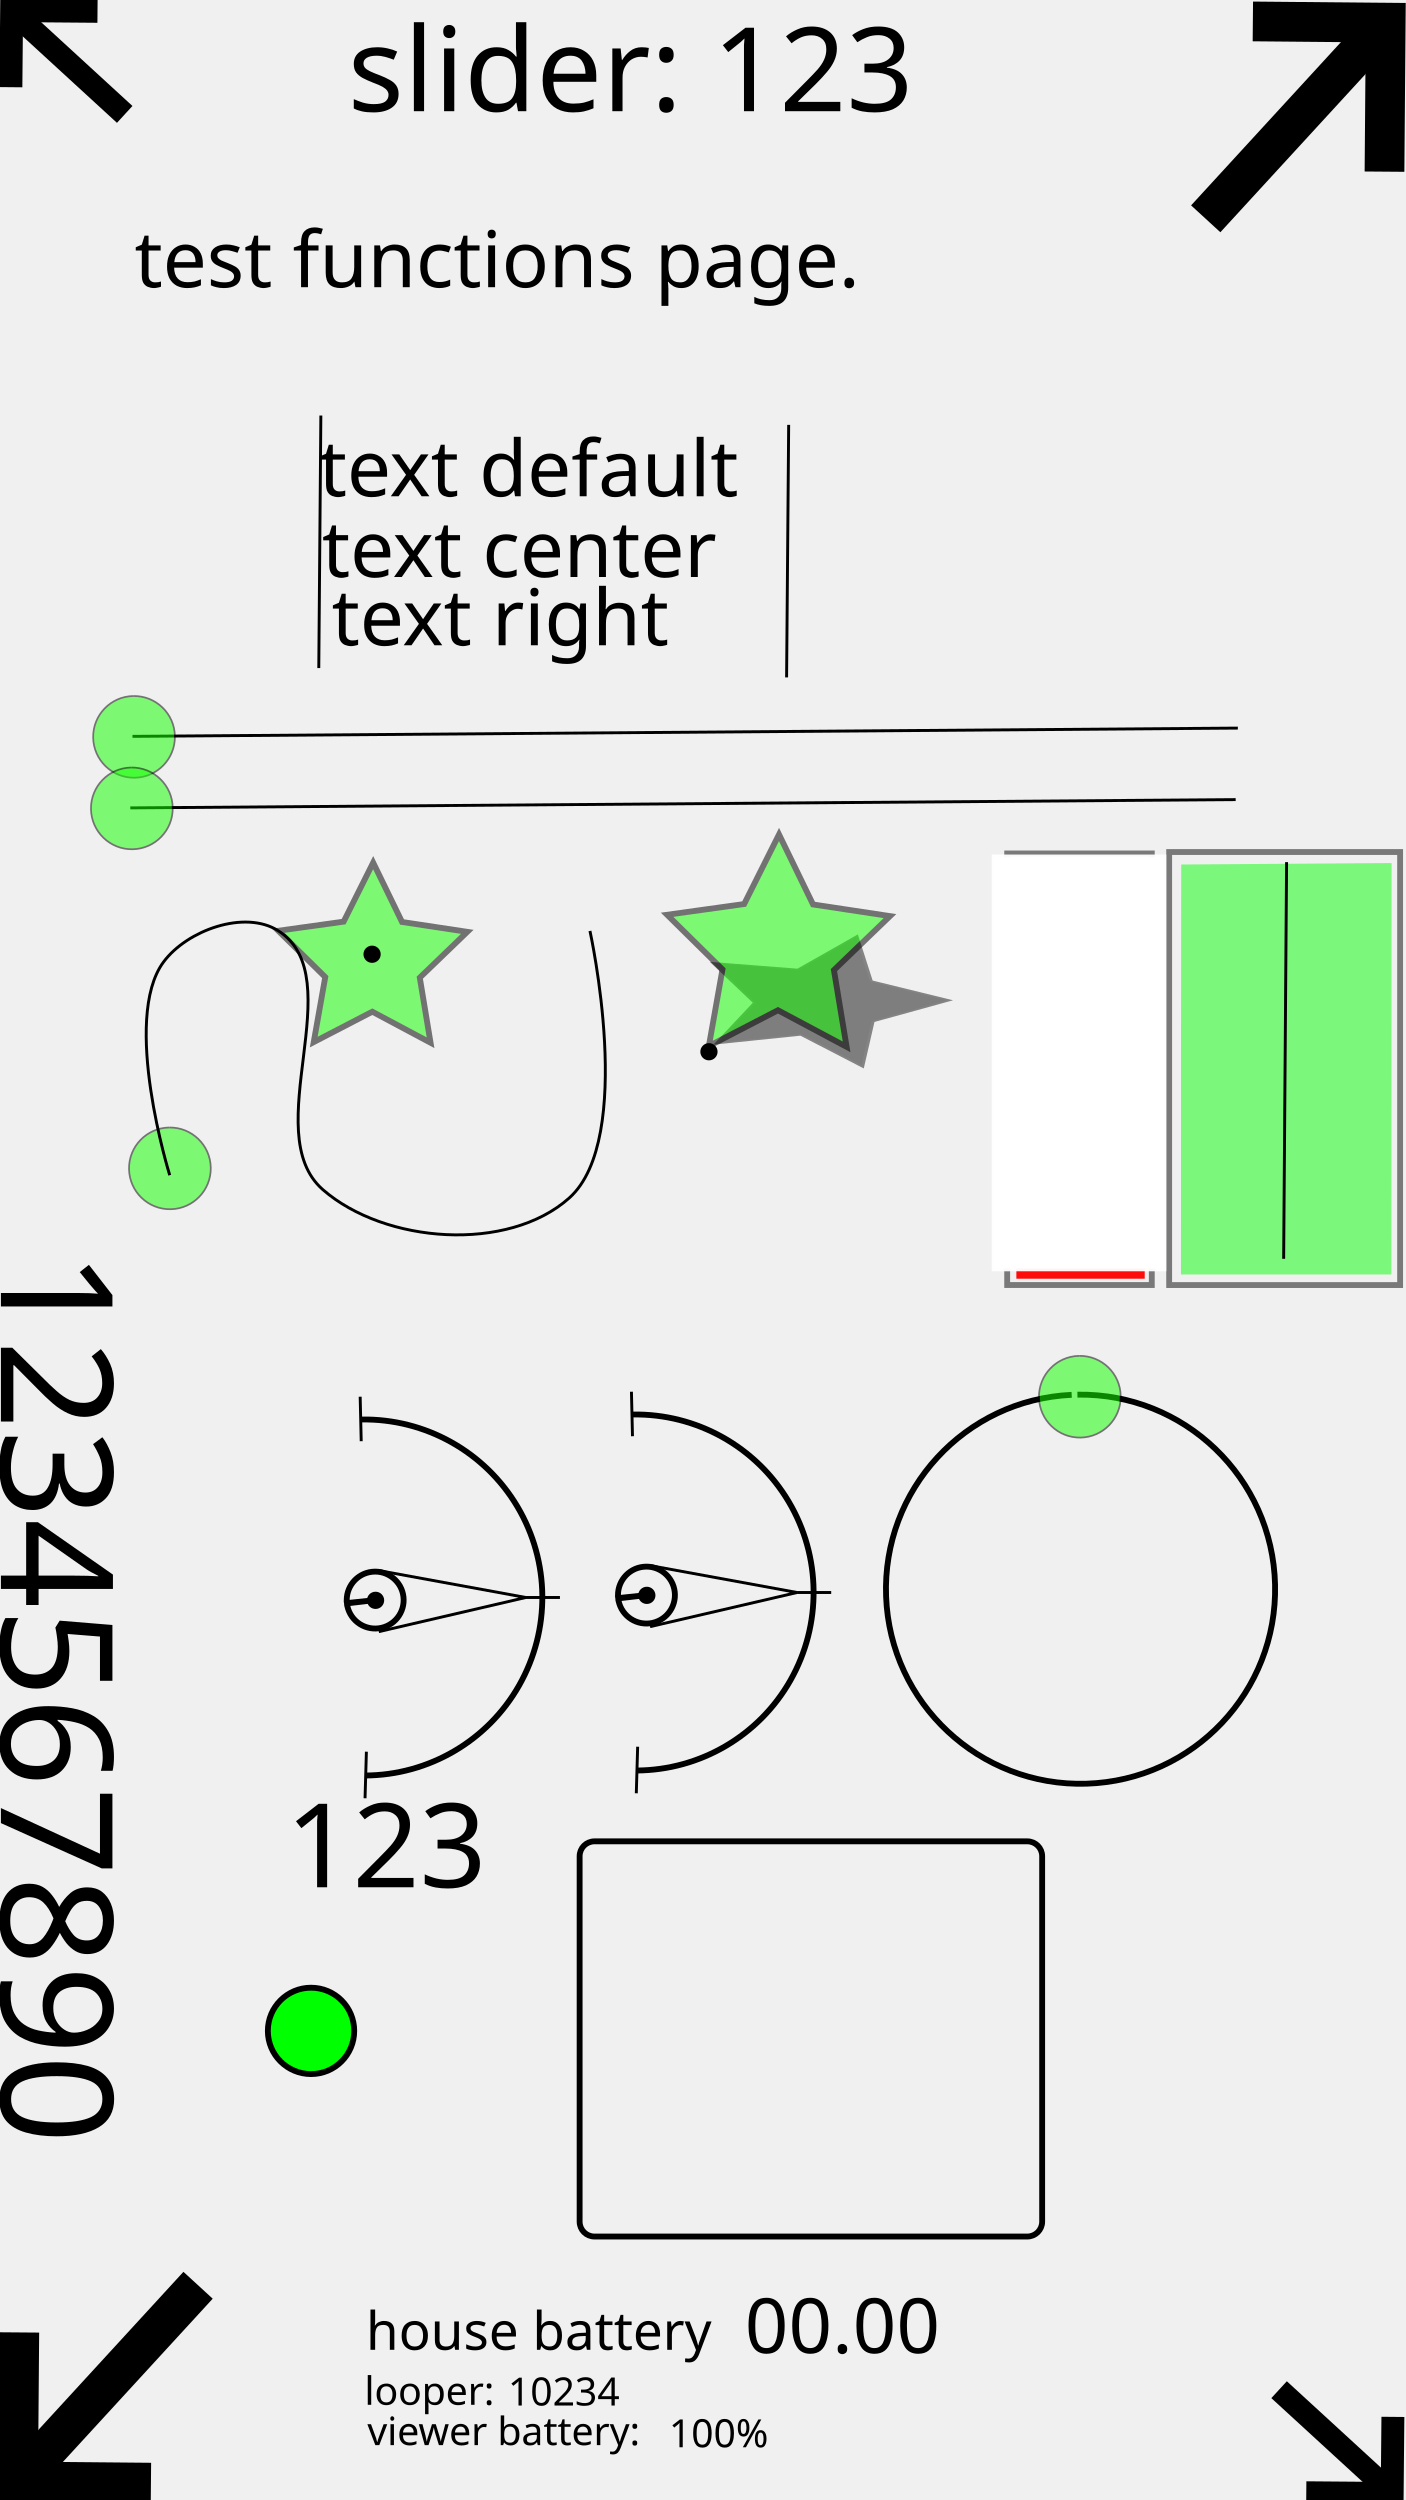
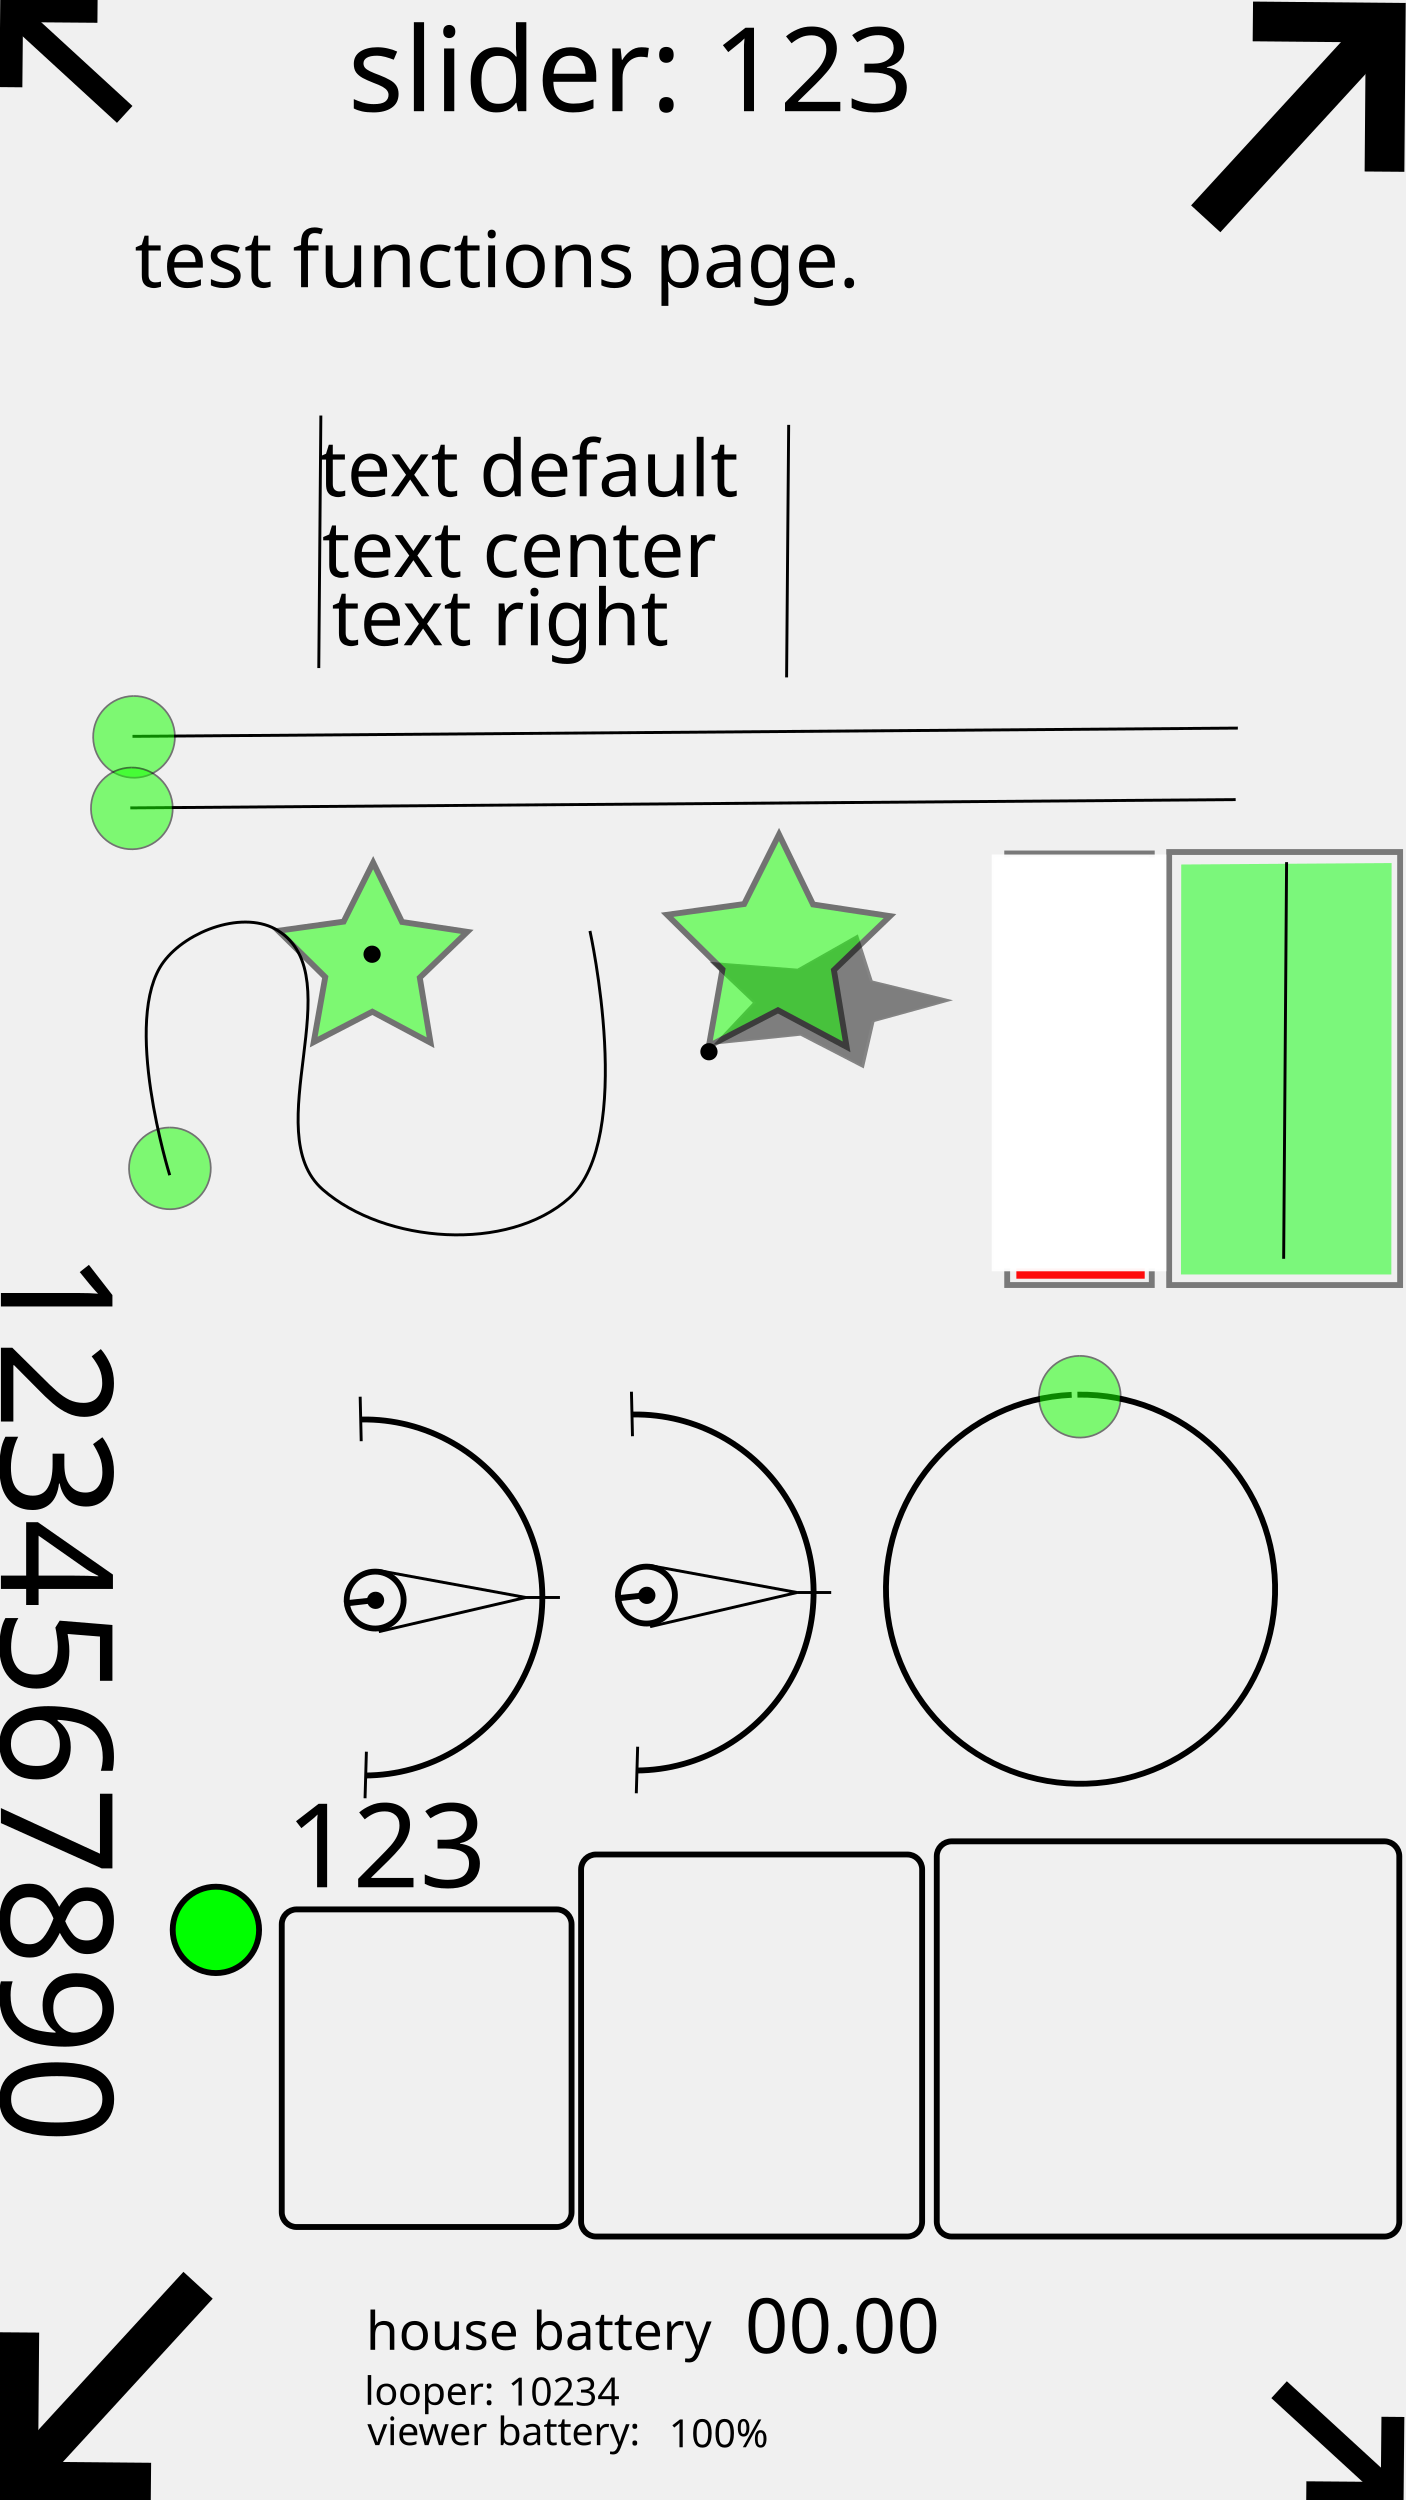
<svg xmlns="http://www.w3.org/2000/svg" xmlns:xlink="http://www.w3.org/1999/xlink" width="480" height="854" viewBox="0 0 127 225.954" version="1.1" id="svg1600">
  <defs id="defs1594">
    <linearGradient id="linearGradient1669">
      <stop id="stop1673" offset="0" style="stop-color:#00ff00;stop-opacity:1;" />
      <stop id="stop1675" offset="1" style="stop-color:#ff0000;stop-opacity:0.953" />
    </linearGradient>
    <mask maskUnits="userSpaceOnUse" id="mask1634">
      <path style="opacity:1;fill:#ffffff;fill-opacity:1;stroke:none;stroke-width:3.047;stroke-miterlimit:4;stroke-dasharray:none;stroke-opacity:1" d="m 100.641,149.007 19.05,-0.132 v 37.356 h -19.05 z" id="path1636" />
    </mask>
    <linearGradient xlink:href="#linearGradient1669" id="linearGradient1671" x1="97.847" y1="154.298" x2="97.754" y2="184.139" gradientUnits="userSpaceOnUse" />
  </defs>
  <g id="layer1" transform="translate(0,-71.04582)">
    <path style="opacity:0.474;fill:#000000;fill-opacity:1;stroke:#000000;stroke-width:0.529;stroke-miterlimit:4;stroke-dasharray:none;stroke-opacity:0.953" id="objRot2Shadow" d="m 77.268,170.154 -5.362,-5.251 -7.365,1.441 3.337,-6.722 -3.646,-6.56 7.424,1.096 5.112,-5.495 1.252,7.4 6.805,3.164 -6.651,3.477 z" transform="matrix(1.014236,0,0,0.5353413,-0.5004691,76.22004)" />
    <path style="opacity:0.488;fill:#00ff00;fill-opacity:1;stroke:none;stroke-width:3.047;stroke-miterlimit:4;stroke-dasharray:none;stroke-opacity:1" d="m 100.674,149.181 19.05,-0.132 -0.041,38.852 -19.05,0.025 z" id="barGreen" mask="url(#mask1634)" transform="translate(6.085417)" />
    <path style="fill:none;stroke:#000000;stroke-width:2.07px;stroke-linecap:butt;stroke-linejoin:miter;stroke-opacity:1" d="M 8.813,72.071 1.05,72.006 0.985,78.927" id="path3947" />
    <path style="fill:none;stroke:#000000;stroke-width:2.07px;stroke-linecap:butt;stroke-linejoin:miter;stroke-opacity:1" d="M 1.05,72.006 11.271,81.386" id="path3949" />
    <path style="fill:none;stroke:#000000;stroke-width:3.591px;stroke-linecap:butt;stroke-linejoin:miter;stroke-opacity:1" d="m 1.744,281.855 -0.109,13.465 12.007,0.112" id="path3947-0" />
    <path style="fill:none;stroke:#000000;stroke-width:3.591px;stroke-linecap:butt;stroke-linejoin:miter;stroke-opacity:1" d="M 1.631,295.321 17.902,277.591" id="path3949-6" />
    <path style="fill:none;stroke:#000000;stroke-width:2.07px;stroke-linecap:butt;stroke-linejoin:miter;stroke-opacity:1" d="m 118.064,296.344 7.763,0.065 0.065,-6.922" id="path3947-2" />
    <path style="fill:none;stroke:#000000;stroke-width:2.07px;stroke-linecap:butt;stroke-linejoin:miter;stroke-opacity:1" d="m 125.827,296.409 -10.221,-9.38" id="path3949-61" />
    <path style="fill:none;stroke:#000000;stroke-width:3.591px;stroke-linecap:butt;stroke-linejoin:miter;stroke-opacity:1" d="m 125.133,86.56 0.109,-13.465 -12.007,-0.112" id="path3947-0-8" />
    <path style="fill:none;stroke:#000000;stroke-width:3.591px;stroke-linecap:butt;stroke-linejoin:miter;stroke-opacity:1" d="m 125.246,73.094 -16.271,17.729" id="path3949-6-7" />
    <text xml:space="preserve" style="font-style:normal;font-weight:normal;font-size:7.056px;line-height:1.25;font-family:sans-serif;letter-spacing:0px;word-spacing:0px;fill:#000000;fill-opacity:1;stroke:none;stroke-width:0.265" x="12.161" y="97.002" id="text5375">
      <tspan id="tspan5373" x="12.161" y="97.002" style="stroke-width:0.265">test functions page.</tspan>
    </text>
    <path style="fill:none;stroke:#000000;stroke-width:0.265px;stroke-linecap:butt;stroke-linejoin:miter;stroke-opacity:1" d="m 28.999,108.602 -0.187,22.825" id="path5377" />
    <text xml:space="preserve" style="font-style:normal;font-weight:normal;font-size:7.056px;line-height:1.25;font-family:sans-serif;letter-spacing:0px;word-spacing:0px;fill:#000000;fill-opacity:1;stroke:none;stroke-width:0.265" x="28.812" y="115.898" id="textDef">
      <tspan id="tspan5379" x="28.812" y="115.898" style="stroke-width:0.265">text default</tspan>
    </text>
    <text xml:space="preserve" style="font-style:normal;font-weight:normal;font-size:7.056px;line-height:1.25;font-family:sans-serif;letter-spacing:0px;word-spacing:0px;fill:#000000;fill-opacity:1;stroke:none;stroke-width:0.265" x="29.101" y="123.195" id="textCen">
      <tspan id="tspan5383" x="29.101" y="123.195" style="text-align:start;text-anchor:start;stroke-width:0.265">text center</tspan>
    </text>
    <text xml:space="preserve" style="font-style:normal;font-weight:normal;font-size:7.056px;line-height:1.25;font-family:sans-serif;letter-spacing:0px;word-spacing:0px;fill:#000000;fill-opacity:1;stroke:none;stroke-width:0.265" x="29.978" y="129.369" id="textRig">
      <tspan id="tspan5387" x="29.978" y="129.369" style="text-align:start;text-anchor:start;stroke-width:0.265">text right</tspan>
    </text>
    <path style="fill:none;stroke:#000000;stroke-width:0.265px;stroke-linecap:butt;stroke-linejoin:miter;stroke-opacity:1" d="m 11.974,137.6 99.905,-0.748" id="pathBase" />
    <g id="obj2Path">
      <path d="m 12.055,133.954 a 3.693,3.693 0 0 1 3.752,3.63 3.693,3.693 0 0 1 -3.627,3.755 3.693,3.693 0 0 1 -3.759,-3.623 3.693,3.693 0 0 1 3.62,-3.762" id="obj2Pathuuuu" style="opacity:0.525;fill:#15ff00;fill-opacity:1;stroke:#000000;stroke-width:0.158;stroke-miterlimit:4;stroke-dasharray:none;stroke-opacity:1" />
    </g>
    <path style="opacity:0.525;fill:#15ff00;fill-opacity:1;stroke:#000000;stroke-width:0.529;stroke-miterlimit:4;stroke-dasharray:none;stroke-opacity:1" id="objRot" d="m 38.914,165.29 -5.264,-2.805 -5.295,2.746 1.042,-5.873 -4.248,-4.188 5.908,-0.824 2.67,-5.334 2.61,5.364 5.898,0.891 -4.295,4.139 z" />
    <path style="opacity:0.525;fill:#15ff00;fill-opacity:1;stroke:#000000;stroke-width:0.529;stroke-miterlimit:4;stroke-dasharray:none;stroke-opacity:1" id="objRot2" d="m 76.519,165.664 -6.206,-3.31 -6.245,3.235 1.231,-6.925 -5.007,-4.94 6.966,-0.97 3.151,-6.288 3.075,6.326 6.954,1.053 -5.066,4.879 z" />
    <path style="opacity:1;fill:#000000;fill-opacity:1;stroke:#000000;stroke-width:0.529;stroke-miterlimit:4;stroke-dasharray:none;stroke-opacity:1" id="objRotRC" d="m 33.621,156.777 a 0.514,0.514 0 0 1 0.523,0.506 0.514,0.514 0 0 1 -0.505,0.523 0.514,0.514 0 0 1 -0.524,-0.505 0.514,0.514 0 0 1 0.504,-0.524" />
    <path style="opacity:1;fill:#000000;fill-opacity:1;stroke:#000000;stroke-width:0.529;stroke-miterlimit:4;stroke-dasharray:none;stroke-opacity:1" id="objRot2RC" d="m 64.068,165.589 a 0.514,0.514 0 0 1 0.523,0.506 0.514,0.514 0 0 1 -0.505,0.523 0.514,0.514 0 0 1 -0.524,-0.505 0.514,0.514 0 0 1 0.504,-0.524" />
    <g id="g5485">
      <g id="obj2Path2" transform="translate(3.241844,38.99828)">
        <path style="opacity:0.525;fill:#15ff00;fill-opacity:1;stroke:#000000;stroke-width:0.158;stroke-miterlimit:4;stroke-dasharray:none;stroke-opacity:1" id="obj2Pathuuuu-2" d="m 12.055,133.954 a 3.693,3.693 0 0 1 3.752,3.63 3.693,3.693 0 0 1 -3.627,3.755 3.693,3.693 0 0 1 -3.759,-3.623 3.693,3.693 0 0 1 3.62,-3.762" />
      </g>
    </g>
    <path style="fill:none;stroke:#000000;stroke-width:0.265px;stroke-linecap:butt;stroke-linejoin:miter;stroke-opacity:1" d="m 15.341,177.263 c 0,0 -4.388,-14.108 -0.561,-19.27 2.133,-2.878 7.348,-4.748 10.369,-2.824 6.677,4.252 -1.932,18.203 4.037,23.404 5.598,4.878 16.73,5.7 22.264,0.748 6.013,-5.38 1.871,-24.134 1.871,-24.134" id="pathBase2" />
    <path style="opacity:1;fill:none;fill-opacity:1;stroke:#000000;stroke-width:0.529;stroke-miterlimit:4;stroke-dasharray:none;stroke-opacity:1" id="path5487" d="m 32.67,199.342 a 16.09,16.09 0 0 1 14.094,7.876 16.09,16.09 0 0 1 0.162,16.144 16.09,16.09 0 0 1 -13.933,8.157" />
    <path style="fill:none;stroke:#000000;stroke-width:0.265px;stroke-linecap:butt;stroke-linejoin:miter;stroke-opacity:1" d="m 47.521,215.429 h 3.087" id="path5489" />
    <path style="fill:none;stroke:#000000;stroke-width:0.265px;stroke-linecap:butt;stroke-linejoin:miter;stroke-opacity:1" d="m 32.647,201.304 -0.094,-4.022" id="path5491" />
    <path style="fill:none;stroke:#000000;stroke-width:0.265px;stroke-linecap:butt;stroke-linejoin:miter;stroke-opacity:1" d="m 33.115,229.367 -0.122,4.209" id="path5493" />
    <g id="guageOne">
      <path d="m 31.352,215.936 a 2.572,2.572 0 0 1 2.278,-2.83 2.572,2.572 0 0 1 2.836,2.271 2.572,2.572 0 0 1 -2.264,2.842 2.572,2.572 0 0 1 -2.848,-2.257 l 2.555,-0.299 z" id="path5495" style="opacity:1;fill:none;fill-opacity:1;stroke:#000000;stroke-width:0.529;stroke-miterlimit:4;stroke-dasharray:none;stroke-opacity:1" />
      <path id="path5497" d="m 34.237,212.997 13.283,2.432 -13.283,3.087" style="fill:none;stroke:#000000;stroke-width:0.265px;stroke-linecap:butt;stroke-linejoin:miter;stroke-opacity:1" />
    </g>
    <path style="opacity:1;fill:#000000;fill-opacity:1;stroke:#000000;stroke-width:0.529;stroke-miterlimit:4;stroke-dasharray:none;stroke-opacity:1" id="guageOneRC" d="m 33.935,215.172 a 0.514,0.514 0 0 1 0.523,0.506 0.514,0.514 0 0 1 -0.505,0.523 0.514,0.514 0 0 1 -0.524,-0.505 0.514,0.514 0 0 1 0.504,-0.524" />
    <path style="opacity:1;fill:none;fill-opacity:1;stroke:#000000;stroke-width:0.529;stroke-miterlimit:4;stroke-dasharray:none;stroke-opacity:1" id="cirPath" d="M 97.379,197.097 A 17.586,17.586 0 0 1 115.242,214.27 17.586,17.586 0 0 1 98.201,232.259 17.586,17.586 0 0 1 80.087,215.351 17.586,17.586 0 0 1 96.86,197.113" />
    <g transform="translate(82.24234,20.63963)" id="cirPathObj">
      <g id="obj2Path2-5" transform="translate(3.241844,38.99828)">
        <path style="opacity:0.525;fill:#15ff00;fill-opacity:1;stroke:#000000;stroke-width:0.158;stroke-miterlimit:4;stroke-dasharray:none;stroke-opacity:1" id="obj2Pathuuuu-2-9" d="m 12.055,133.954 a 3.693,3.693 0 0 1 3.752,3.63 3.693,3.693 0 0 1 -3.627,3.755 3.693,3.693 0 0 1 -3.759,-3.623 3.693,3.693 0 0 1 3.62,-3.762" />
      </g>
    </g>
    <path style="opacity:1;fill:none;fill-opacity:1;stroke:#000000;stroke-width:0.529;stroke-miterlimit:4;stroke-dasharray:none;stroke-opacity:1" id="path5487-2" d="m 57.188,198.891 a 16.09,16.09 0 0 1 14.094,7.876 16.09,16.09 0 0 1 0.162,16.144 16.09,16.09 0 0 1 -13.933,8.157" />
    <path style="fill:none;stroke:#000000;stroke-width:0.265px;stroke-linecap:butt;stroke-linejoin:miter;stroke-opacity:1" d="m 72.038,214.979 h 3.087" id="path5489-2" />
    <path style="fill:none;stroke:#000000;stroke-width:0.265px;stroke-linecap:butt;stroke-linejoin:miter;stroke-opacity:1" d="m 57.165,200.854 -0.094,-4.022" id="path5491-8" />
    <path style="fill:none;stroke:#000000;stroke-width:0.265px;stroke-linecap:butt;stroke-linejoin:miter;stroke-opacity:1" d="m 57.632,228.917 -0.122,4.209" id="path5493-9" />
    <g id="guageTwo">
      <g id="uoeo" transform="translate(24.51772,-0.4504922)">
        <path style="opacity:1;fill:none;fill-opacity:1;stroke:#000000;stroke-width:0.529;stroke-miterlimit:4;stroke-dasharray:none;stroke-opacity:1" id="path5495-3" d="m 31.352,215.936 a 2.572,2.572 0 0 1 2.278,-2.83 2.572,2.572 0 0 1 2.836,2.271 2.572,2.572 0 0 1 -2.264,2.842 2.572,2.572 0 0 1 -2.848,-2.257 l 2.555,-0.299 z" />
        <path style="fill:none;stroke:#000000;stroke-width:0.265px;stroke-linecap:butt;stroke-linejoin:miter;stroke-opacity:1" d="m 34.237,212.997 13.283,2.432 -13.283,3.087" id="path5497-6" />
      </g>
    </g>
    <g id="guageTwoRC">
      <path d="m 58.453,214.722 a 0.514,0.514 0 0 1 0.523,0.506 0.514,0.514 0 0 1 -0.505,0.523 0.514,0.514 0 0 1 -0.524,-0.505 0.514,0.514 0 0 1 0.504,-0.524" id="guageTwoRC5345" style="opacity:1;fill:#000000;fill-opacity:1;stroke:#000000;stroke-width:0.529;stroke-miterlimit:4;stroke-dasharray:none;stroke-opacity:1" />
    </g>
    <path style="fill:none;stroke:#000000;stroke-width:0.265px;stroke-linecap:butt;stroke-linejoin:miter;stroke-opacity:1" d="m 71.281,109.444 -0.187,22.825" id="path5377-2" />
    <text xml:space="preserve" style="font-style:normal;font-weight:normal;font-size:7.056px;line-height:1.25;font-family:sans-serif;letter-spacing:0px;word-spacing:0px;fill:#000000;fill-opacity:1;stroke:none;stroke-width:0.265" x="184.112" y="-0.083" id="textOnSide" transform="rotate(90)">
      <tspan id="tspan5604" x="184.112" y="-0.083" style="font-style:normal;font-variant:normal;font-weight:normal;font-stretch:normal;font-size:14.111px;font-family:Kalimati;-inkscape-font-specification:Kalimati;stroke-width:0.265">1234567890</tspan>
    </text>
    <text xml:space="preserve" style="font-style:normal;font-weight:normal;font-size:10.583px;line-height:1.25;font-family:sans-serif;letter-spacing:0px;word-spacing:0px;fill:#000000;fill-opacity:1;stroke:none;stroke-width:0.265" x="25.818" y="241.622" id="guageOneVal">
      <tspan id="tspan1488" x="25.818" y="241.622" style="stroke-width:0.265">123</tspan>
    </text>
    <text xml:space="preserve" style="font-style:normal;font-weight:normal;font-size:10.583px;line-height:1.25;font-family:sans-serif;letter-spacing:0px;word-spacing:0px;fill:#000000;fill-opacity:1;stroke:none;stroke-width:0.265" x="31.431" y="81.1" id="sliderVal">
      <tspan id="tspan1492" x="31.431" y="81.1" style="stroke-width:0.265">slider: 123</tspan>
    </text>
    <path style="fill:none;stroke:#000000;stroke-width:0.265px;stroke-linecap:butt;stroke-linejoin:miter;stroke-opacity:1" d="m 11.777,144.064 99.905,-0.748" id="pathBaseAvg" />
    <g transform="translate(-0.1965478,6.463707)" id="obj2PathAvg">
      <path d="m 12.055,133.954 a 3.693,3.693 0 0 1 3.752,3.63 3.693,3.693 0 0 1 -3.627,3.755 3.693,3.693 0 0 1 -3.759,-3.623 3.693,3.693 0 0 1 3.62,-3.762" id="obj2Pathuuuu-4" style="opacity:0.525;fill:#15ff00;fill-opacity:1;stroke:#000000;stroke-width:0.158;stroke-miterlimit:4;stroke-dasharray:none;stroke-opacity:1" />
    </g>
    <text xml:space="preserve" style="font-style:normal;font-weight:normal;font-size:4.784px;line-height:1.25;font-family:sans-serif;letter-spacing:0px;word-spacing:0px;fill:#000000;fill-opacity:1;stroke:none;stroke-width:0.12" x="33.08" y="283.426" id="text2227">
      <tspan id="tspan2225" x="33.08" y="283.426" style="stroke-width:0.12">house battery</tspan>
    </text>
    <text xml:space="preserve" style="font-style:normal;font-weight:normal;font-size:6.91px;line-height:1.25;font-family:sans-serif;letter-spacing:0px;word-spacing:0px;fill:#000000;fill-opacity:1;stroke:none;stroke-width:0.173" x="67.309" y="283.723" id="houBatVol">
      <tspan id="tspan2229" x="67.309" y="283.723" style="stroke-width:0.173">00.00</tspan>
    </text>
    <rect style="opacity:0.493;fill:none;fill-opacity:1;stroke:#000000;stroke-width:0.529;stroke-miterlimit:4;stroke-dasharray:none;stroke-opacity:1" id="shape02-9" width="20.874" height="39.138" x="105.671" y="148.053" />
    <path style="fill:none;stroke:#000000;stroke-width:0.265px;stroke-linecap:butt;stroke-linejoin:miter;stroke-opacity:1" d="m 116.284,148.966 -0.265,35.851" id="barGreenPath" />
    <rect style="opacity:0.493;fill:none;fill-opacity:1;stroke:#000000;stroke-width:0.529;stroke-miterlimit:4;stroke-dasharray:none;stroke-opacity:1" id="shape02-9-6" width="13.069" height="39.006" x="91.031" y="148.182" />
    <rect style="opacity:1;fill:url(#linearGradient1671);fill-opacity:1;stroke:none;stroke-width:0.529;stroke-miterlimit:4;stroke-dasharray:none;stroke-opacity:1" id="rect1655" width="11.599" height="37.511" x="91.861" y="149.106" mask="none" />
    <path id="barRedGreen" d="m 89.888,148.537 h 15.264 v 37.154 H 89.888 Z" style="opacity:1;fill:#ffffff;fill-opacity:1;stroke:#ffffff;stroke-width:0.512;stroke-miterlimit:4;stroke-dasharray:none;stroke-opacity:0.953" />
    <text xml:space="preserve" style="font-style:normal;font-weight:normal;font-size:3.528px;line-height:1.25;font-family:sans-serif;letter-spacing:0px;word-spacing:0px;fill:#000000;fill-opacity:1;stroke:none;stroke-width:0.265" x="32.941" y="288.401" id="text1501">
      <tspan id="tspan1499" x="32.941" y="288.401" style="stroke-width:0.265">looper:</tspan>
    </text>
    <text xml:space="preserve" style="font-style:normal;font-weight:normal;font-size:3.528px;line-height:1.25;font-family:sans-serif;letter-spacing:0px;word-spacing:0px;fill:#000000;fill-opacity:1;stroke:none;stroke-width:0.265" x="45.912" y="288.462" id="looperIter">
      <tspan id="tspan1503" x="45.912" y="288.462" style="stroke-width:0.265">10234</tspan>
    </text>
    <text xml:space="preserve" style="font-style:normal;font-weight:normal;font-size:3.528px;line-height:1.25;font-family:sans-serif;letter-spacing:0px;word-spacing:0px;fill:#000000;fill-opacity:1;stroke:none;stroke-width:0.265" x="33.205" y="292.039" id="text1509">
      <tspan id="tspan1507" x="33.205" y="292.039" style="stroke-width:0.265">viewer battery:</tspan>
    </text>
    <text xml:space="preserve" style="font-style:normal;font-weight:normal;font-size:3.528px;line-height:1.25;font-family:sans-serif;letter-spacing:0px;word-spacing:0px;fill:#000000;fill-opacity:1;stroke:none;stroke-width:0.265" x="60.457" y="292.237" id="batPercent">
      <tspan id="tspan1511" x="60.457" y="292.237" style="stroke-width:0.265">100%</tspan>
    </text>
-     <rect style="opacity:1;fill:none;fill-opacity:1;stroke:#000000;stroke-width:0.529;stroke-miterlimit:4;stroke-dasharray:none;stroke-opacity:1" id="d3PlotLine" width="41.804" height="35.719" x="52.388" y="237.469" ry="1.344" />
-     <path style="opacity:1;fill:#00ff00;fill-opacity:1;stroke:#000000;stroke-width:0.529;stroke-miterlimit:4;stroke-dasharray:none;stroke-opacity:1" d="m 32.015,254.601 a 3.903,3.903 0 0 1 -3.903,3.903 3.903,3.903 0 0 1 -3.903,-3.903 3.903,3.903 0 0 1 3.903,-3.903 3.903,3.903 0 0 1 3.903,3.903" id="shaderTester" />
+     <rect style="opacity:1;fill:none;fill-opacity:1;stroke:#000000;stroke-width:0.529;stroke-miterlimit:4;stroke-dasharray:none;stroke-opacity:1" id="d3PlotLine" width="41.804" height="35.719" x="84.667" y="237.469" ry="1.344" />
+     <path style="opacity:1;fill:#00ff00;fill-opacity:1;stroke:#000000;stroke-width:0.529;stroke-miterlimit:4;stroke-dasharray:none;stroke-opacity:1" d="m 23.416,245.472 a 3.903,3.903 0 0 1 -3.903,3.903 3.903,3.903 0 0 1 -3.903,-3.903 3.903,3.903 0 0 1 3.903,-3.903 3.903,3.903 0 0 1 3.903,3.903" id="shaderTester" />
+     <rect style="opacity:1;fill:none;fill-opacity:1;stroke:#000000;stroke-width:0.529;stroke-miterlimit:4;stroke-dasharray:none;stroke-opacity:1" id="justGuage1" width="30.824" height="34.528" x="52.52" y="238.659" ry="1.344" />
+     <rect style="opacity:1;fill:none;fill-opacity:1;stroke:#000000;stroke-width:0.529;stroke-miterlimit:4;stroke-dasharray:none;stroke-opacity:1" id="justGuage2" width="26.194" height="28.707" x="25.466" y="243.62" ry="1.344" />
  </g>
</svg>
